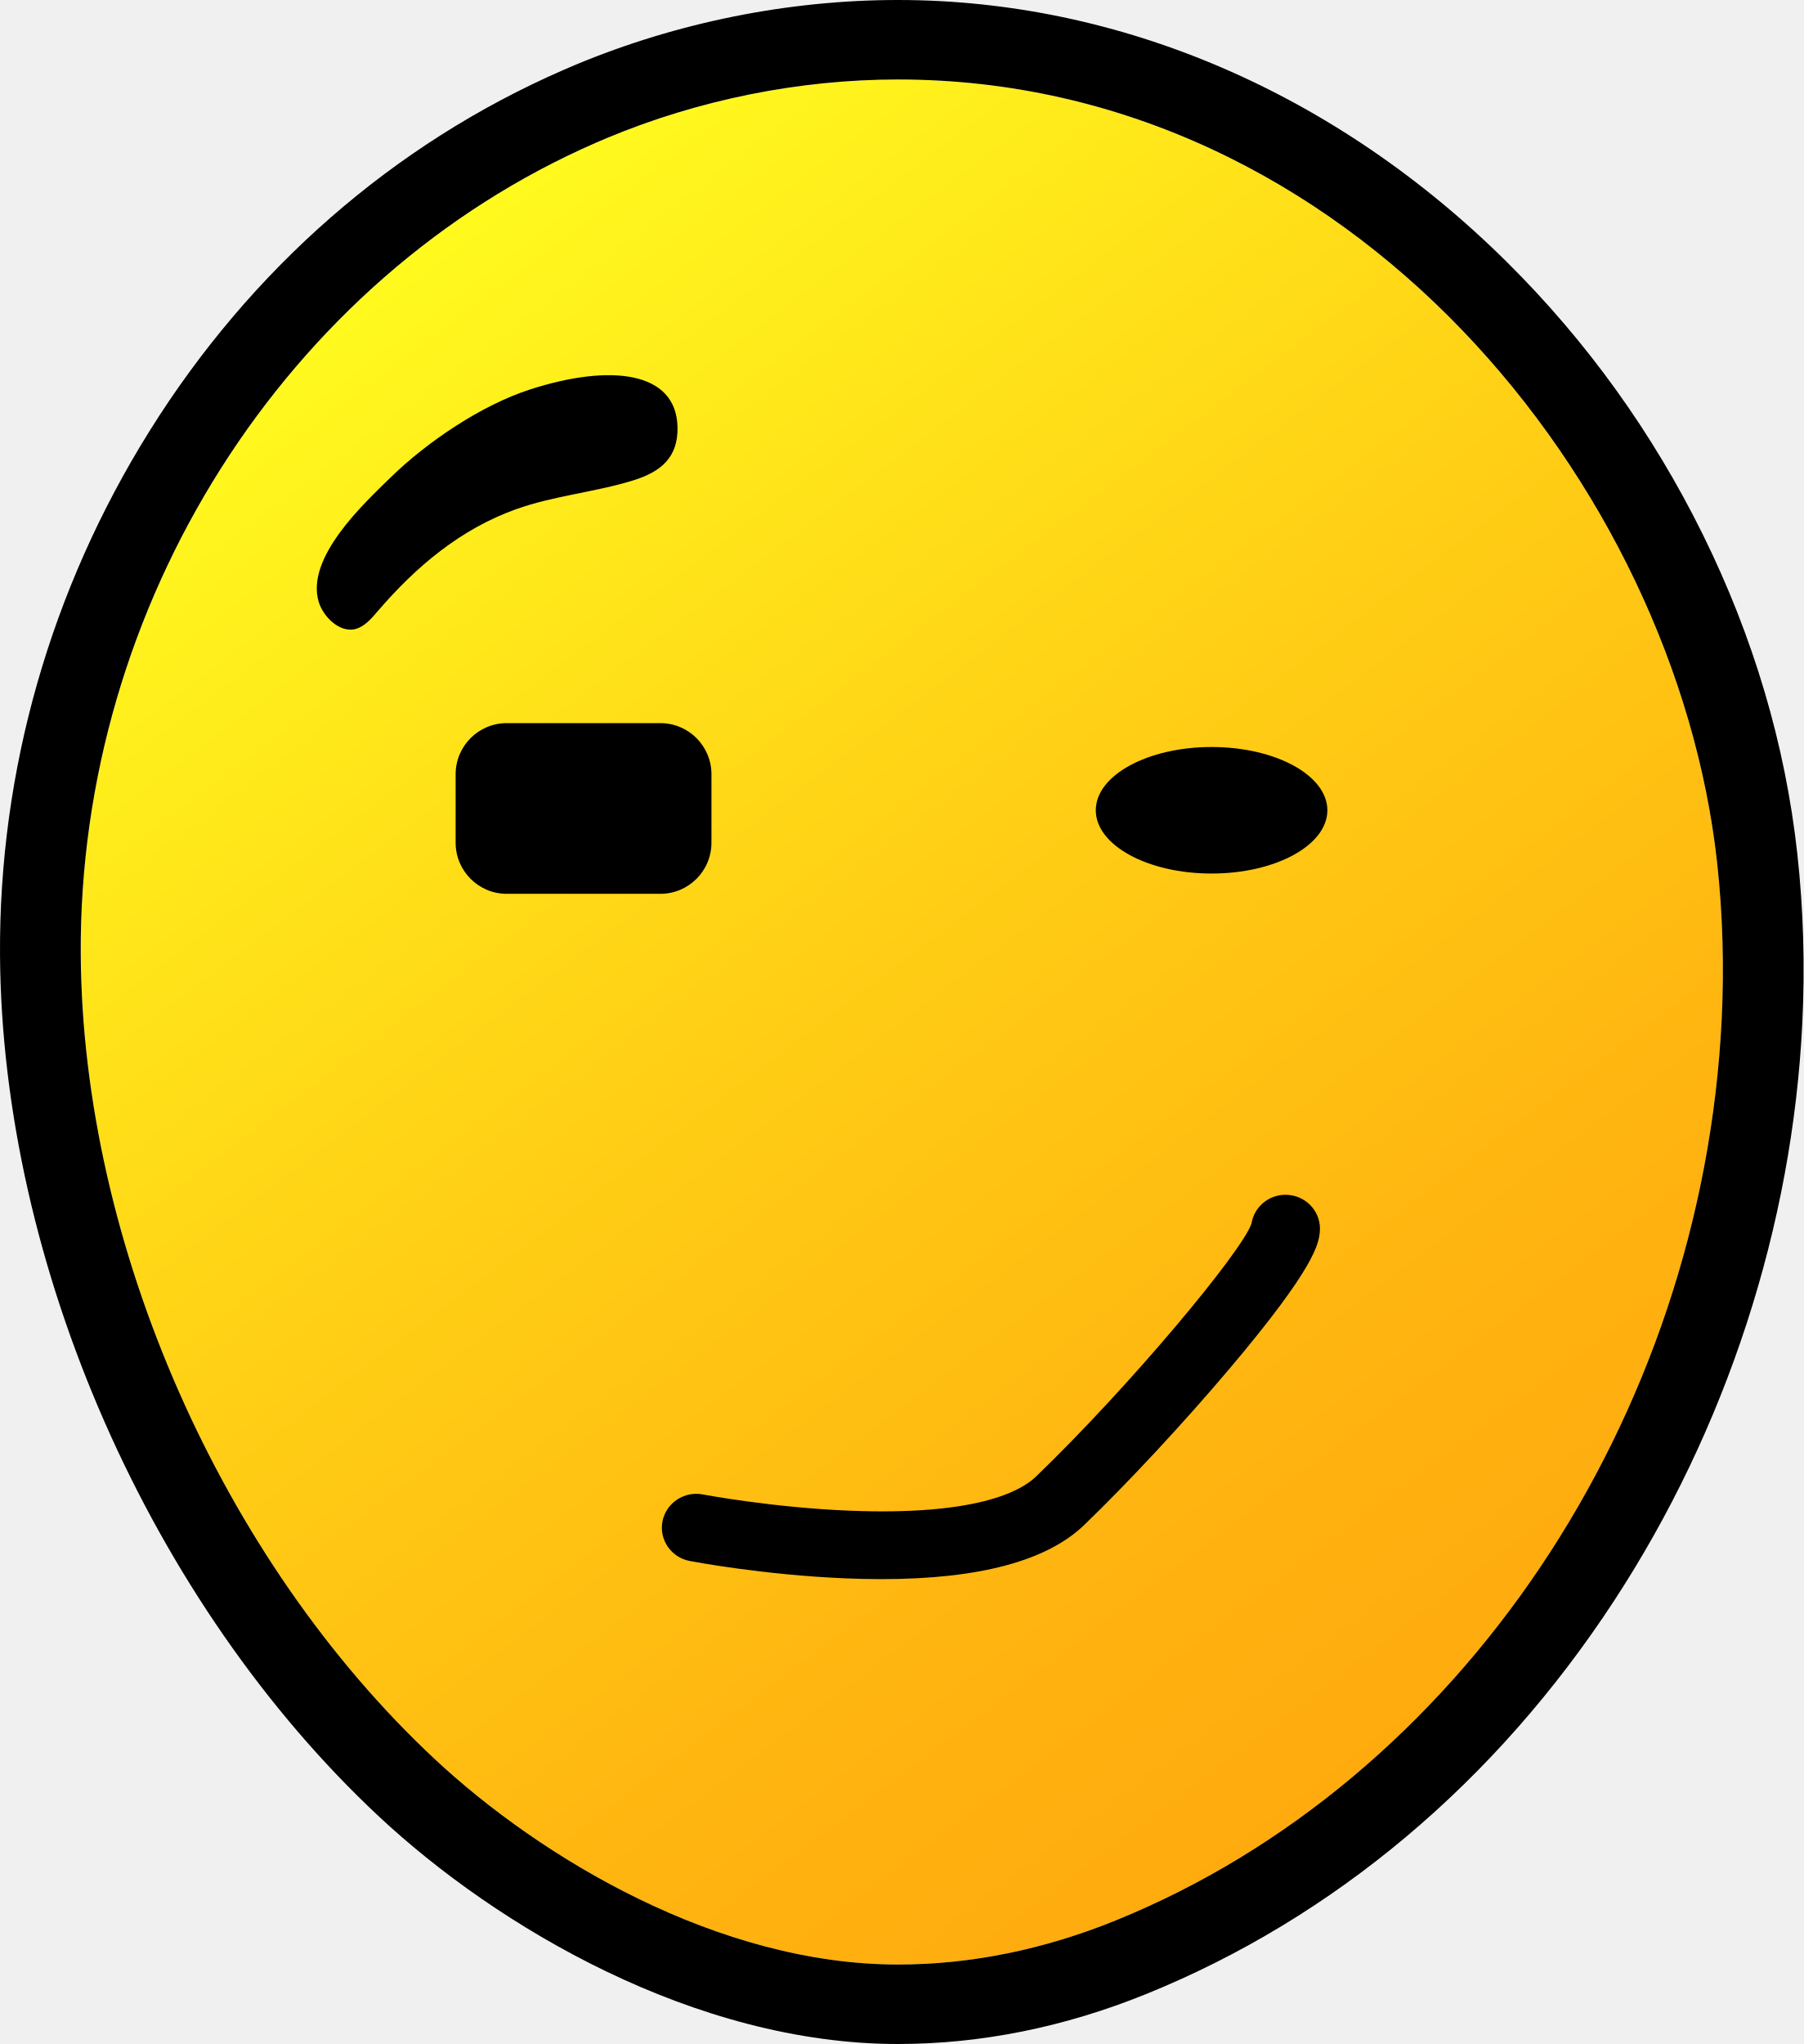
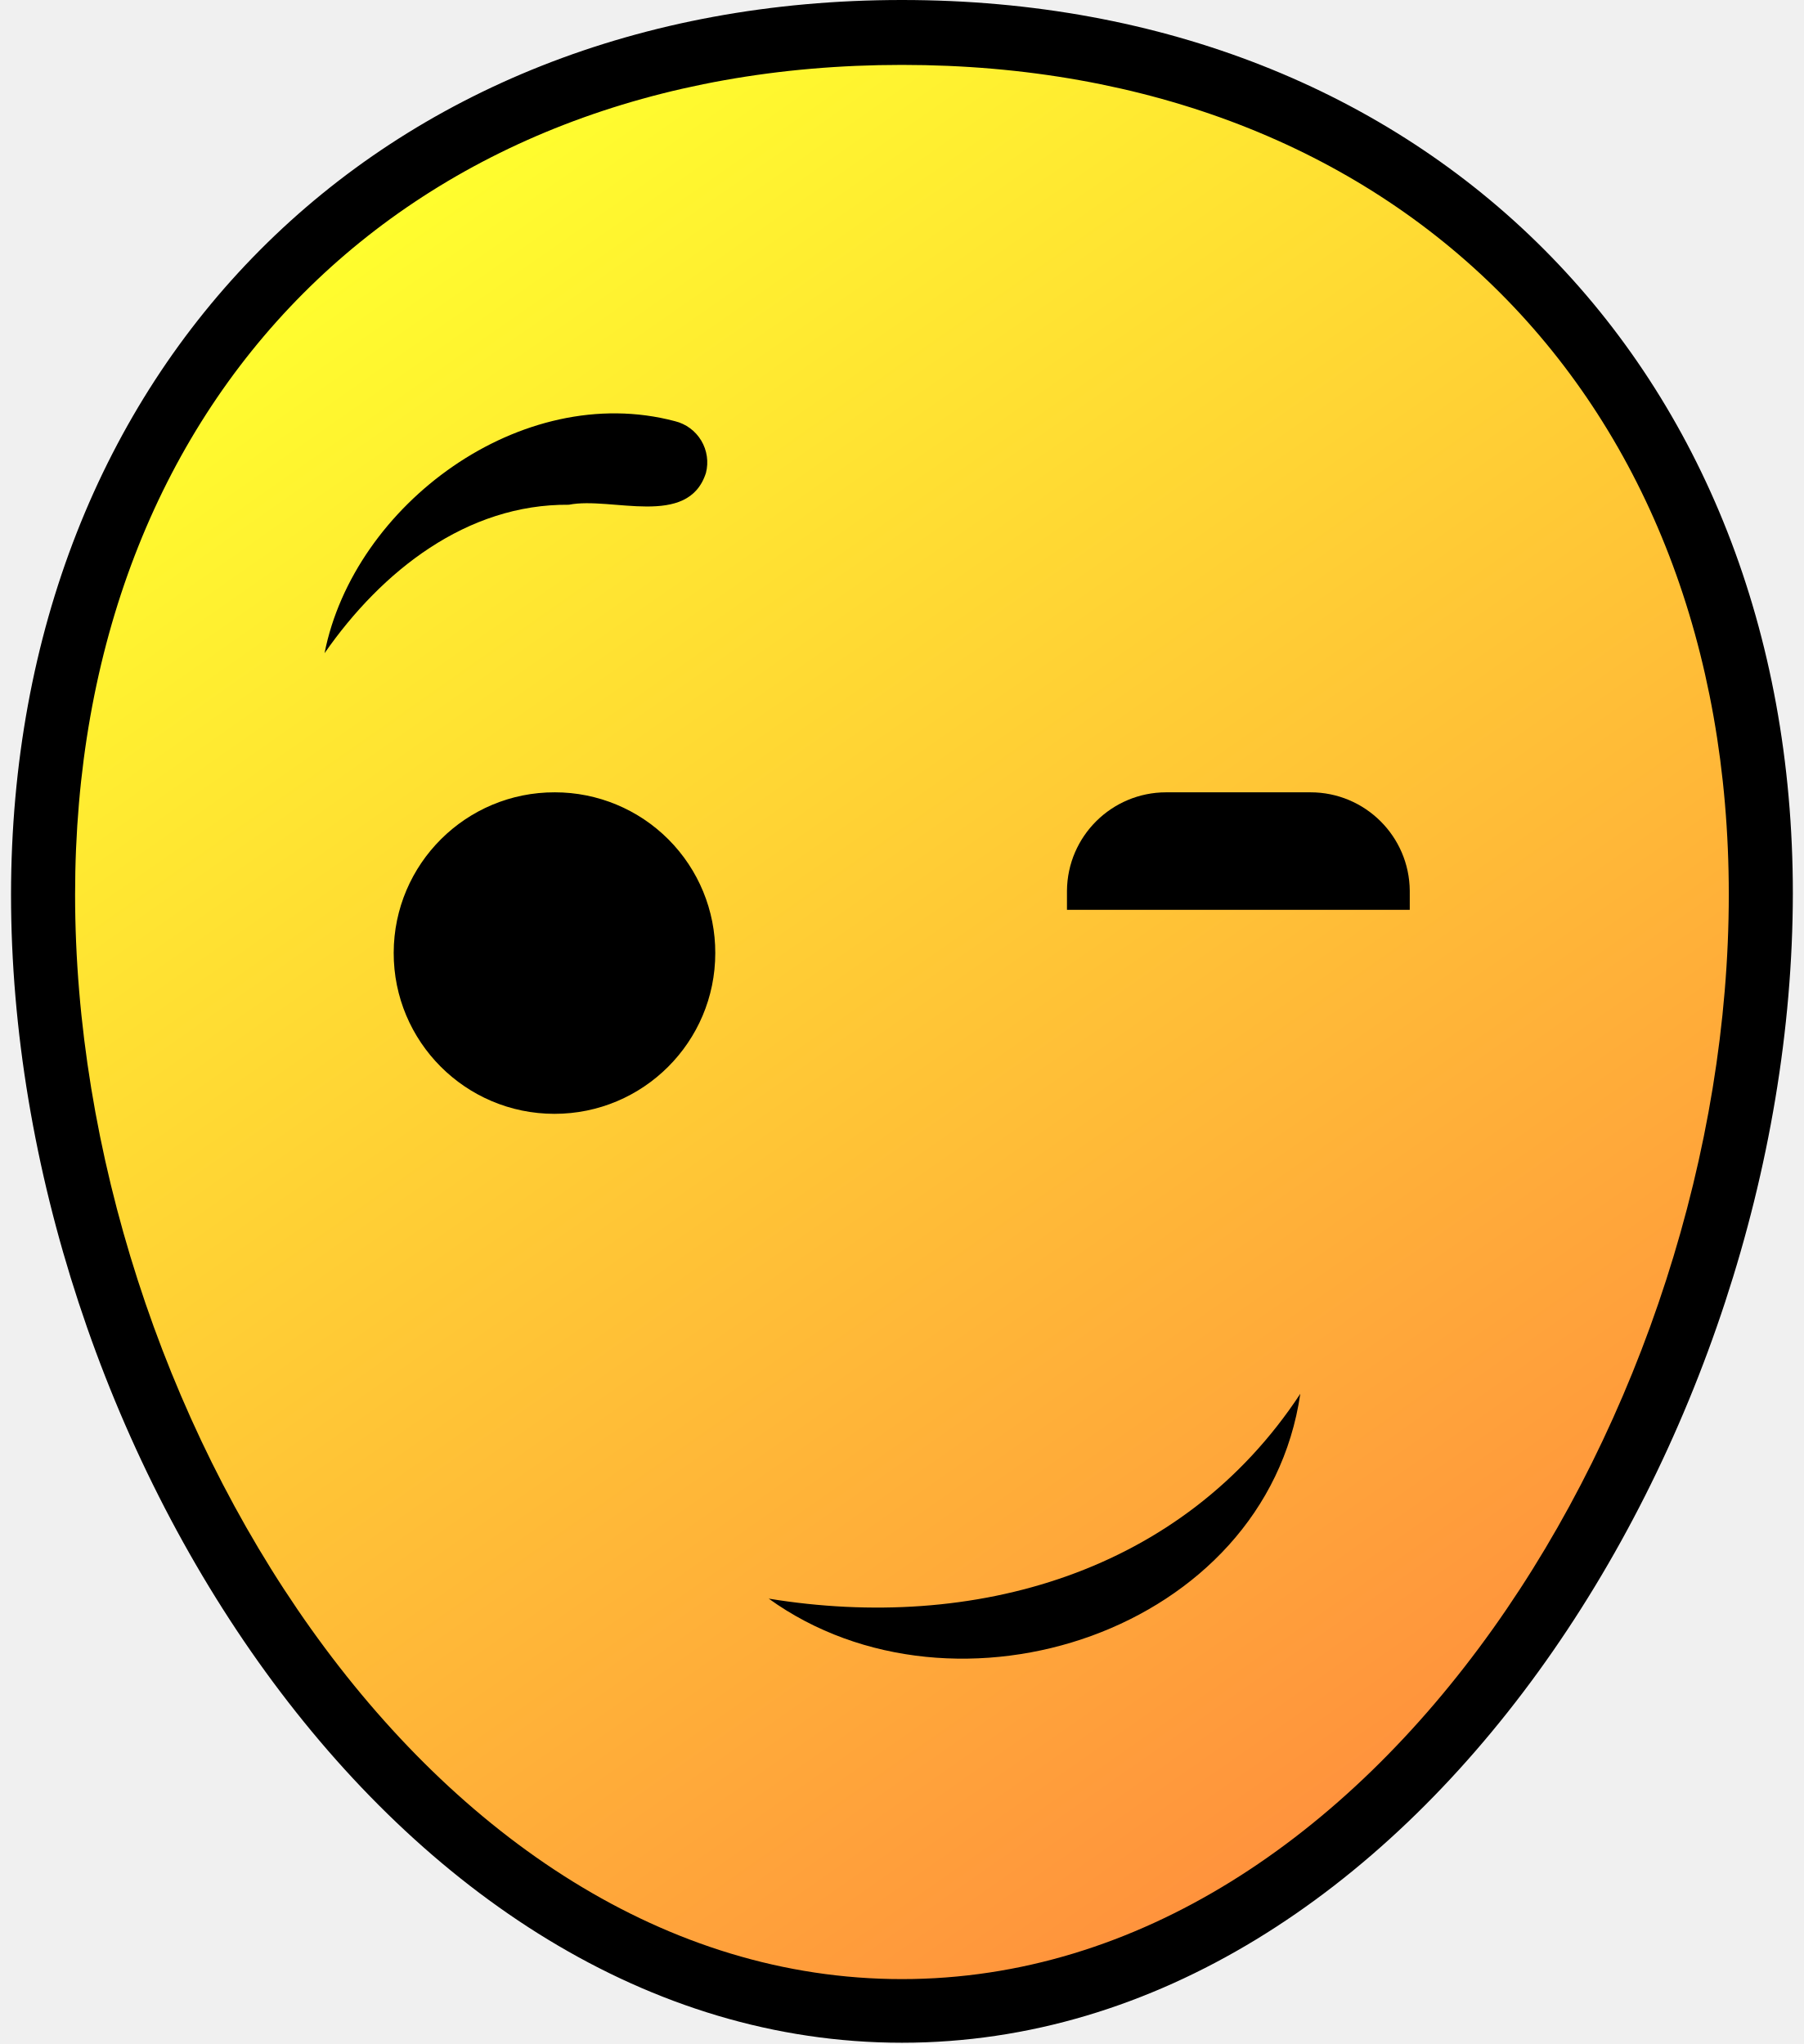
- <svg xmlns="http://www.w3.org/2000/svg" version="1.1" id="Layer_1" x="0px" y="0px" viewBox="0 0 1000 1133" style="enable-background:new 0 0 1000 1133;" xml:space="preserve">
-   <style type="text/css">
- 	.st0{fill:url(#SVGID_1_);}
- 	.st1{fill:url(#SVGID_00000011012248149265007370000002038699115045978020_);}
- 	.st2{fill:url(#SVGID_00000169526454770968360540000009095255849791643574_);}
- 	.st3{fill:url(#SVGID_00000049924704049157367900000005843000318079050427_);}
- 	.st4{fill:url(#SVGID_00000128466715785530798660000006136869662459505798_);}
- 	.st5{fill:#FFFFFF;}
- 	.st6{fill:#BEE64E;}
- 	.st7{fill:#B3F5A4;}
- 	.st8{fill:url(#SVGID_00000078760082687299877030000007833061653092254641_);}
- 	.st9{fill:url(#SVGID_00000161623117368606514160000016725416256285199496_);}
- 	.st10{fill:url(#SVGID_00000140736197799156079630000002081651636829341316_);}
- 	.st11{fill:url(#SVGID_00000024699504690834684970000009297430114170269845_);}
- 	.st12{fill:#FF0605;}
- 	.st13{fill:#FA3306;}
- 	.st14{fill:url(#SVGID_00000145757203839114019550000018150469093865079698_);}
- 	.st15{fill:#FF1400;}
- 	.st16{fill:#FF1602;}
- 	.st17{fill:url(#SVGID_00000117651211873625078740000012755677150058196104_);}
- 	.st18{fill:url(#SVGID_00000123403825173398637160000015238714810381306521_);}
- 	.st19{fill:url(#SVGID_00000178904503936129338370000004738690686333291404_);}
- 	.st20{fill:url(#SVGID_00000133493382870470834950000013998448261831009424_);}
- 	.st21{fill:url(#SVGID_00000097490113842313294830000005582988094328509826_);}
- 	.st22{fill:#FF1901;}
- 	.st23{fill:#FFFFFE;}
- 	.st24{fill:url(#SVGID_00000022539789286799771830000014125799869852927873_);}
- 	.st25{fill:url(#SVGID_00000126310529111735371980000017975720089725098122_);}
- 	.st26{fill:url(#SVGID_00000064337350204470787430000004871915514868727966_);}
- 	.st27{fill:url(#SVGID_00000090270531825609563400000006742747481895627407_);}
- 	.st28{fill:url(#SVGID_00000089535857295388051970000013532879815644846245_);}
- 	.st29{fill:url(#SVGID_00000099637272729100590200000004155064462679496866_);}
- 	.st30{fill:#7E400D;}
- 	.st31{fill:url(#SVGID_00000063599740798569676750000004176994864525430413_);}
- 	.st32{fill:url(#SVGID_00000042736067219357580190000008697526645285048704_);}
- 	.st33{fill:url(#SVGID_00000177445005807485971440000008184010558217331849_);}
- 	.st34{fill:#FF0E01;}
- 	.st35{fill:#4395C5;}
- 	.st36{fill:#010101;}
- 	.st37{fill:#231F20;}
- </style>
-   <g>
-     <linearGradient id="SVGID_1_" gradientUnits="userSpaceOnUse" x1="205.562" y1="157.832" x2="800.679" y2="947.58">
-       <stop offset="0" style="stop-color:#FFFA1E" />
-       <stop offset="7.988989e-03" style="stop-color:#FFF91E" />
-       <stop offset="0.449" style="stop-color:#FFCF15" />
-       <stop offset="0.795" style="stop-color:#FFB510" />
-       <stop offset="1" style="stop-color:#FFAB0E" />
+ <svg xmlns="http://www.w3.org/2000/svg" id="Layer_1" data-name="Layer 1" viewBox="0 0 42.52 48.19">
+   <defs>
+     <style>.cls-1{fill:url(#linear-gradient);}</style>
+     <linearGradient id="linear-gradient" x1="8.84" y1="4.55" x2="34.6" y2="41.34" gradientUnits="userSpaceOnUse">
+       <stop offset="0" stop-color="#ffff2e" />
+       <stop offset="1" stop-color="#ff913d" />
    </linearGradient>
-     <path class="st0" d="M952.01,478c3.13,28.46,3.99,57.74,2.55,87.04c-10.83,221.62-145.86,422.34-336.01,499.48   c-39.93,16.21-80.54,24.43-120.69,24.43c-99.43,0-197.87-58.84-256.84-113.9C122.81,864.65,45.77,689.62,44.77,529.1   c-1.2-194.03,113.47-374.82,285.35-449.86c2.17-0.95,4.36-1.88,6.52-2.79c50.81-21.2,106.56-32.39,161.22-32.39   C748.89,44.06,929.05,269.3,952.01,478z" />
-     <path d="M996.51,473.26c3.38,30.74,4.32,62.33,2.76,93.91c-2.74,56.06-13.14,112.14-30.91,166.65   c-17.77,54.5-42.49,106.15-73.46,153.53c-65.62,100.36-155.28,175.71-259.29,217.91c-45.38,18.4-91.71,27.74-137.75,27.74   c-112.59,0-222.41-65.09-287.65-126C83.59,888.77,1.08,701.28,0.01,529.37C-0.62,427.21,28.02,326.8,82.87,238.98   C139.02,149.04,218.26,79.87,312,38.95c2.4-1.05,4.77-2.06,7.13-3.06C375.45,12.4,437.24,0,497.85,0   c123.32,0,243.27,51.62,337.76,145.37c44.21,43.85,80.7,94.59,108.46,150.82C972.22,353.19,989.86,412.76,996.51,473.26z    M954.57,565.04c1.43-29.3,0.58-58.58-2.55-87.04C929.05,269.3,748.89,44.06,497.85,44.06c-54.66,0-110.41,11.2-161.22,32.39   c-2.16,0.91-4.34,1.84-6.52,2.79C158.24,154.28,43.57,335.07,44.77,529.1c1,160.52,78.04,335.56,196.25,445.95   c58.98,55.06,157.42,113.9,256.84,113.9c40.15,0,80.76-8.22,120.69-24.43C808.71,987.38,943.73,786.66,954.57,565.04z" />
-     <g>
-       <ellipse cx="671.75" cy="449.14" rx="64.2" ry="35.07" />
-     </g>
-     <g>
-       <path d="M366.12,495.45h-85.16c-15.65,0-28.34-12.69-28.34-28.34v-37.94c0-15.65,12.69-28.34,28.34-28.34h85.16    c15.65,0,28.34,12.69,28.34,28.34v37.94C394.46,482.77,381.77,495.45,366.12,495.45z" />
-     </g>
-     <g>
-       <path d="M488.74,875.32c-6.46,0-13.14-0.14-20.05-0.43c-45.53-1.9-84.64-9.32-86.28-9.63c-10.35-1.98-17.1-11.85-15.09-22.03    c2.02-10.18,12.03-16.83,22.38-14.85l0,0c0.38,0.07,38.32,7.25,81.04,8.99c70.14,2.86,95.03-10.59,103.63-18.87    c52.14-50.21,114.3-124.78,119.51-140.28c1.53-9.86,10.69-16.91,20.87-15.84c10.48,1.09,18.09,10.33,16.99,20.65    c-0.66,6.14-2.02,18.91-50.2,75.82c-25.5,30.13-56.34,63.28-80.47,86.51C580.39,865.26,542.65,875.32,488.74,875.32z     M693.77,679.08c0,0,0,0.01,0,0.01C693.77,679.08,693.77,679.08,693.77,679.08z" />
-     </g>
-     <g>
-       <path d="M197.77,348.47c0.45-0.15,0.91-0.32,1.36-0.54c4.27-1.99,7.38-5.76,10.45-9.33c21.02-24.46,45.72-45.3,76.43-56.3    c21.24-7.61,43.8-9.41,65.1-16.03c15.22-4.73,24.9-12.6,24.53-29.54c-0.67-31.1-37.36-35.14-81.58-20.91    c-27.17,8.75-57.21,29.07-77.4,48.75c-15.09,14.71-47.25,44.5-39.96,69.03C179.16,341.83,188.61,351.44,197.77,348.47z" />
-     </g>
-   </g>
+   </defs>
+   <path class="cls-1" d="M41.5,21.09c0,12.88-9.06,26.32-20.24,26.32S1,34,1,21.09,10.08.78,21.26.78,41.5,8.22,41.5,21.09Z" />
+   <path d="M21.26,48.16c-12,0-21-14.29-21-27.07C.27,8.69,8.9,0,21.26,0s21,8.66,21,21.06C42.25,33.87,33.27,48.16,21.26,48.16Zm0-46.63C9.6,1.53,1.77,9.39,1.77,21.09c0,12.07,8.33,25.57,19.49,25.57s19.49-13.5,19.49-25.57C40.75,9.39,32.92,1.53,21.26,1.53Z" />
+   <path d="M16.86,22.47a3.79,3.79,0,1,1-3.78-3.79A3.78,3.78,0,0,1,16.86,22.47Z" />
+   <path d="M27.49,18.68h3.4A2.34,2.34,0,0,1,33.23,21v.45a0,0,0,0,1,0,0H25.15a0,0,0,0,1,0,0V21A2.34,2.34,0,0,1,27.49,18.68Z" />
+   <path d="M18.12,37.69c4.83.79,9.75-.6,12.53-4.83-.82,5.61-8.13,8-12.53,4.83Z" />
+   <path d="M7.65,15.4c.69-3.5,4.64-6.43,8.26-5.47a1,1,0,0,1,.73,1.22c-.42,1.31-2.23.55-3.23.75C11,11.88,9,13.46,7.65,15.4Z" />
</svg>
